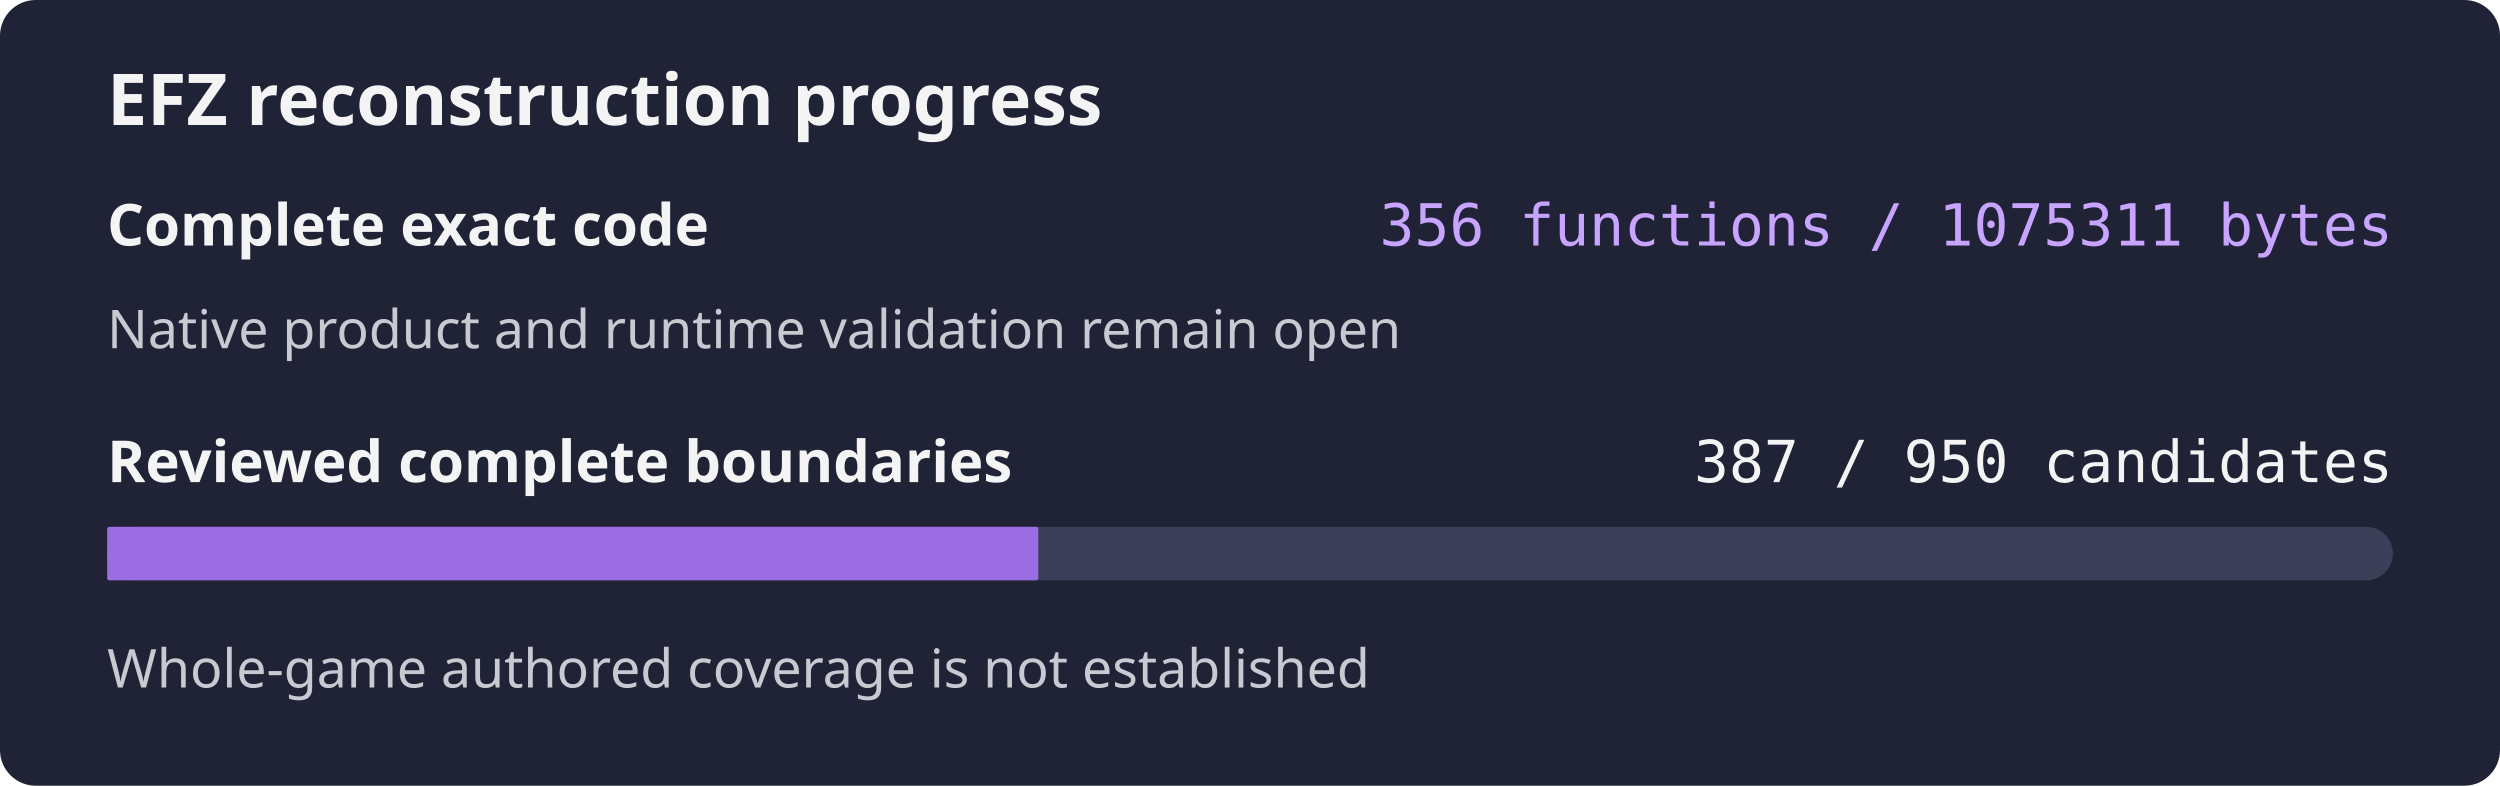
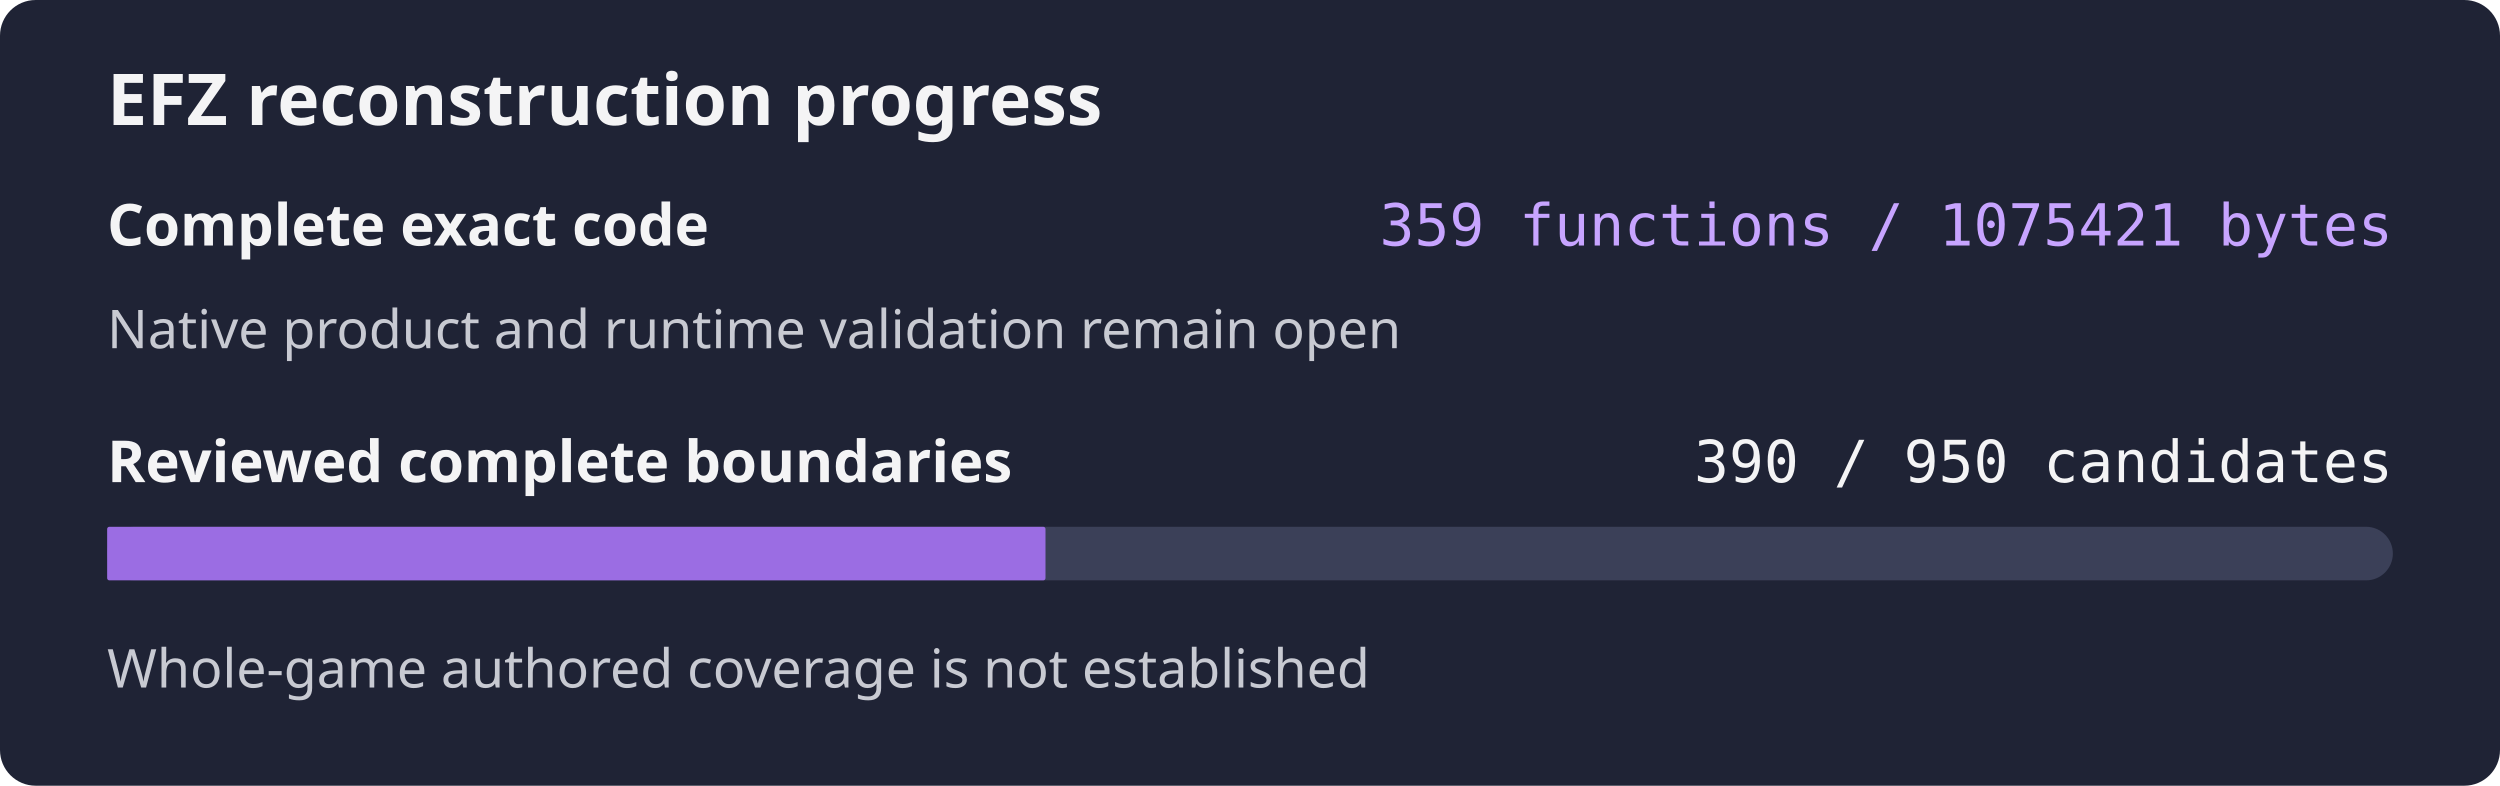
- <svg xmlns="http://www.w3.org/2000/svg" width="560" height="176" role="img" aria-label="EFZ reconstruction: 356 exact functions, 1075311 exact bytes; 387 reviewed boundaries out of 950 candidates">
+ <svg xmlns="http://www.w3.org/2000/svg" width="560" height="176" role="img" aria-label="EFZ reconstruction: 359 exact functions, 1075421 exact bytes; 390 reviewed boundaries out of 950 candidates">
  <rect width="560" height="176" rx="8" fill="#1f2335" />
  <text x="24" y="28" fill="#f4f4f5" font-family="sans-serif" font-size="16" font-weight="600">EFZ reconstruction progress</text>
  <text x="24" y="55" fill="#f4f4f5" font-family="sans-serif" font-size="13" font-weight="600">Complete exact code</text>
-   <text x="536" y="55" fill="#c7a4ff" text-anchor="end" font-family="monospace" font-size="13">356 functions / 1075311 bytes</text>
+   <text x="536" y="55" fill="#c7a4ff" text-anchor="end" font-family="monospace" font-size="13">359 functions / 1075421 bytes</text>
  <text x="24" y="78" fill="#c8cad2" font-family="sans-serif" font-size="12">Native product and runtime validation remain open</text>
  <text x="24" y="108" fill="#f4f4f5" font-family="sans-serif" font-size="13" font-weight="600">Reviewed complete boundaries</text>
-   <text x="536" y="108" fill="#f4f4f5" text-anchor="end" font-family="monospace" font-size="13">387 / 950 candidates</text>
+   <text x="536" y="108" fill="#f4f4f5" text-anchor="end" font-family="monospace" font-size="13">390 / 950 candidates</text>
  <rect x="24" y="118" width="512" height="12" rx="6" fill="#3b4058" />
-   <rect x="24" y="118" width="208.57" height="12" rx="0.5" fill="#9b6de3" />
+   <rect x="24" y="118" width="210.19" height="12" rx="0.5" fill="#9b6de3" />
  <text x="24" y="154" fill="#c8cad2" font-family="sans-serif" font-size="12">Whole-game authored coverage is not established</text>
</svg>
